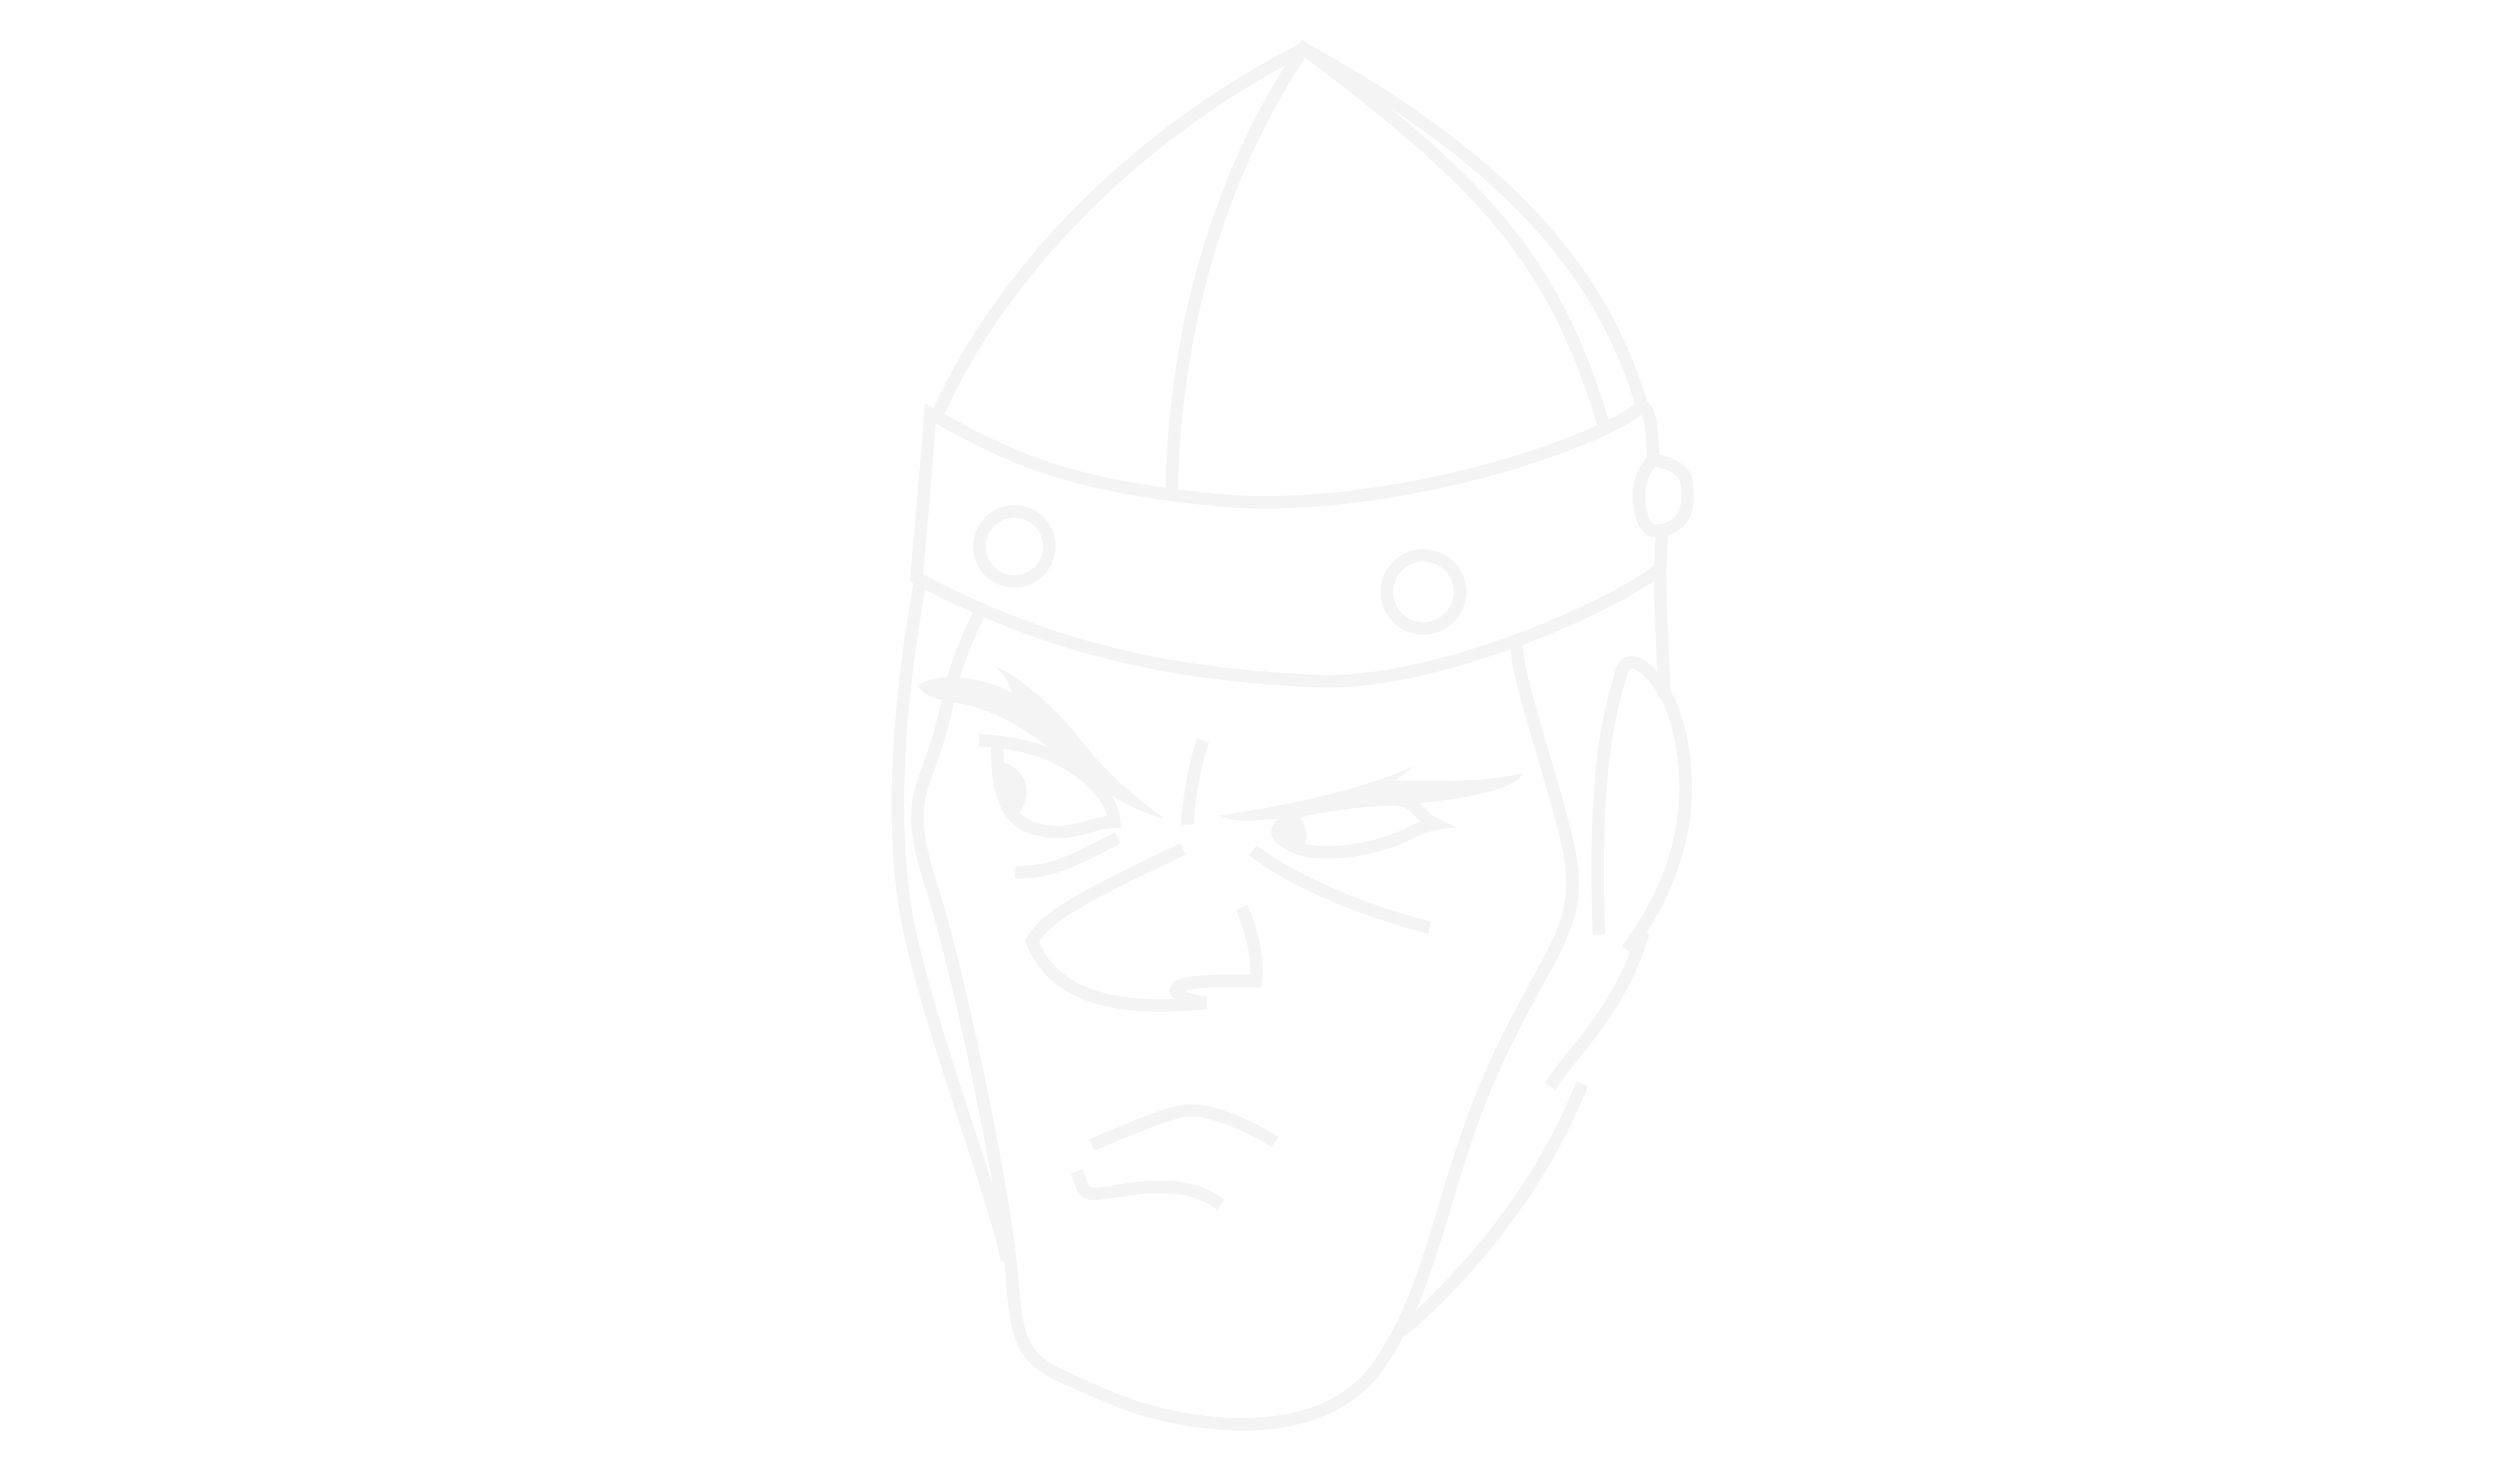
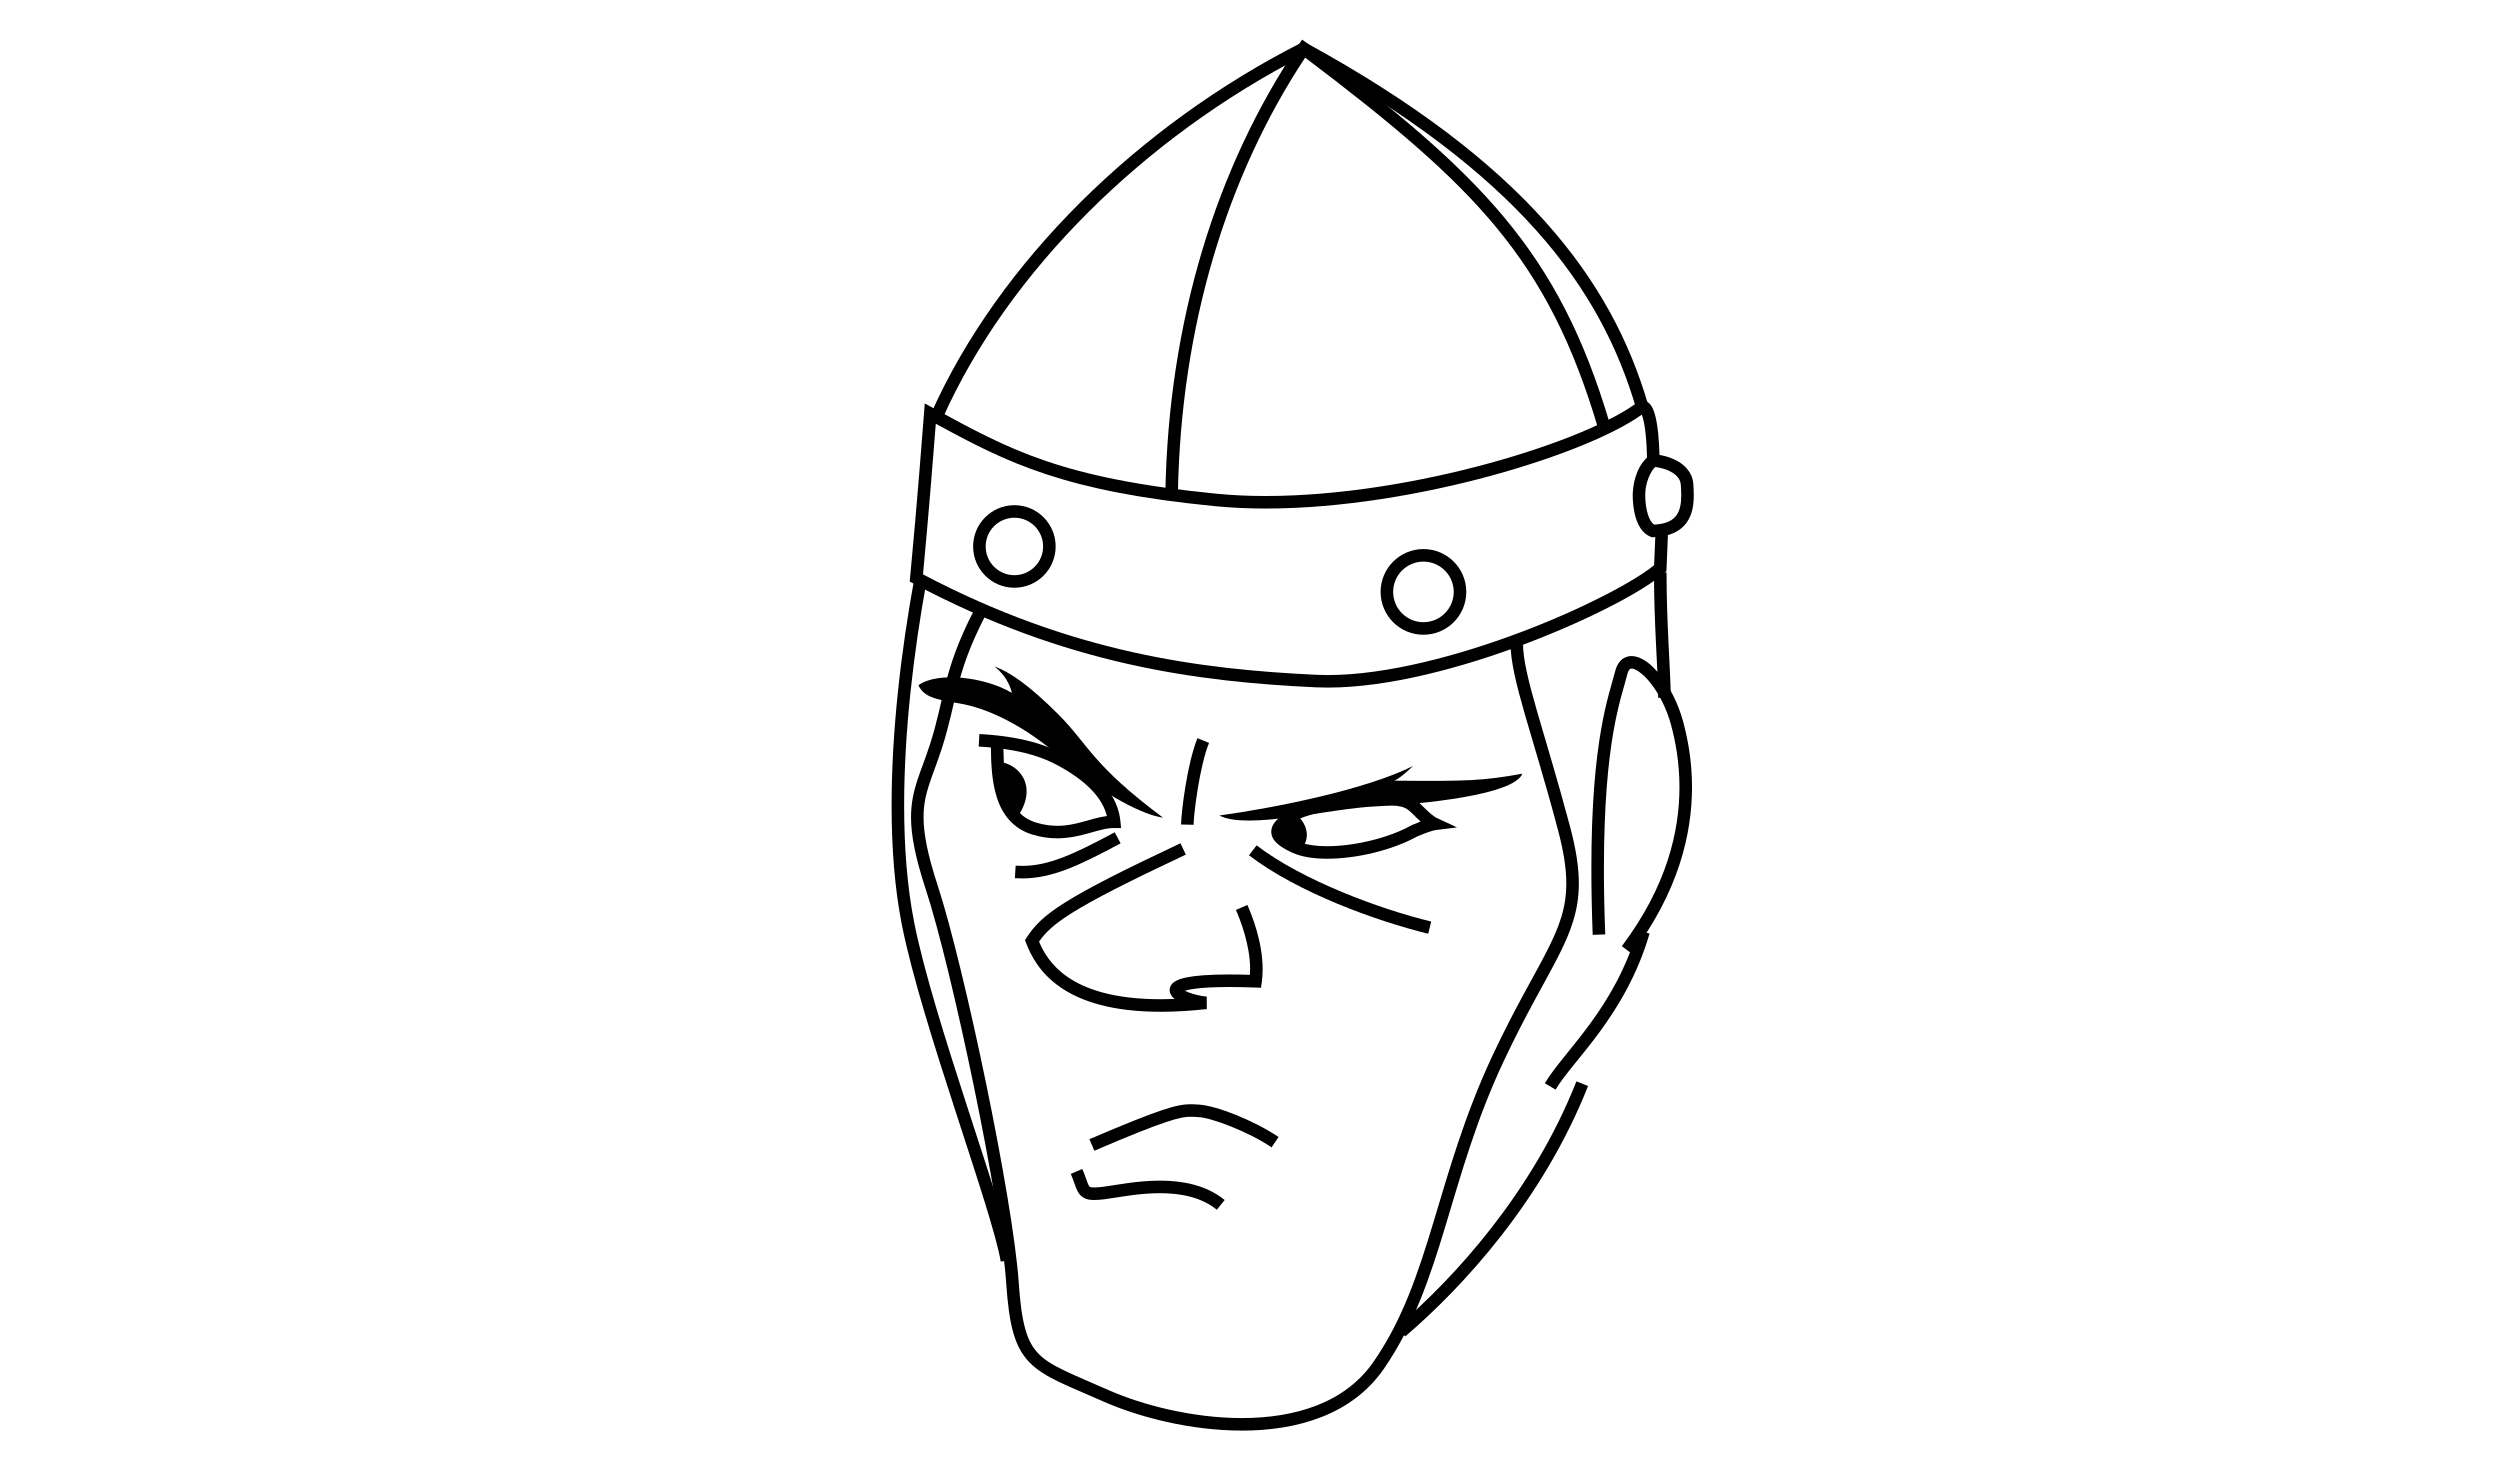
<svg xmlns="http://www.w3.org/2000/svg" version="1.2" baseProfile="tiny" id="Layer_3" x="0px" y="0px" width="598.189px" height="350.26px" viewBox="0 0 598.189 350.26" xml:space="preserve">
-   <path fill="#F4F4F4" d="M291.761,195.13c13.334-1.834,35.001-6.167,46.334-11.834c-3.5,3.334-4.5,3.5-4.5,3.5  c17.833,0.167,21.332,0.001,30.666-1.666c-1.999,5.166-24.5,7.333-35.333,7.833S298.429,198.63,291.761,195.13z" />
-   <path fill="#F4F4F4" d="M278.262,195.63c-17-12.666-17.833-17.5-25-24.667c-7.167-7.167-11.667-10.167-15.333-11.5  c3.667,2.833,4.167,6.333,4.167,6.333c-6.333-3.833-17.833-5.166-22.333-1.833c1.167,2.5,3.333,3.333,9.667,4.333s15.5,5,25,13.5  C263.929,190.296,273.929,195.13,278.262,195.63z" />
-   <path fill="#F4F4F4" d="M309.134,203.992c-1.549-0.718-2.684-1.394-3.525-2.155l0,0c-0.829-0.743-1.433-1.717-1.428-2.82l0,0  c0.021-1.348,0.779-2.297,1.588-3.076l0,0c0.838-0.787,1.873-1.494,3.006-2.232l0,0c2.01-1.27,5.551-2.146,9.717-2.889l0,0  c4.138-0.713,8.757-1.168,12.477-1.17l0,0c2.714,0.031,4.834,0.16,6.416,0.949l0,0c1.389,0.545,2.271,1.605,3.366,2.627l0,0  c1.086,1.079,2.241,2.139,3.146,2.545l0,0l4.727,2.203l-5.171,0.645l0,0c-0.021,0.004-0.065,0.012-0.136,0.026l0,0  c-0.139,0.03-0.379,0.089-0.73,0.193l0,0c-0.697,0.206-1.834,0.596-3.503,1.31l0,0c-5.839,3.24-14.372,5.313-21.486,5.327l0,0  C314.385,205.471,311.462,205.058,309.134,203.992L309.134,203.992z M337.692,197.489l0.076-0.043l0.068-0.029  c0.795-0.341,1.486-0.616,2.082-0.84l0,0c-0.447-0.405-0.868-0.819-1.271-1.209l0,0c-1.063-1.098-2.151-1.986-2.317-1.969l0,0  l0.431-1.435l0.741-1.306l-0.741,1.306l-0.431,1.435l-0.165-0.049l-0.145-0.082c-0.411-0.296-2.514-0.653-5.053-0.618l0,0  c-3.478-0.002-7.992,0.437-11.967,1.125l0,0c-3.947,0.659-7.494,1.689-8.588,2.444l0,0c-1.091,0.709-2.015,1.359-2.579,1.899l0,0  c-0.593,0.55-0.665,0.883-0.655,0.897l0,0c0.002,0-0.028,0.154,0.45,0.604l0,0c0.466,0.429,1.373,1.01,2.761,1.648l0,0  c1.693,0.788,4.268,1.213,7.206,1.207l0,0C324.146,202.489,332.489,200.435,337.692,197.489L337.692,197.489z" />
-   <path fill="#F4F4F4" d="M247.171,199.733c-4.792-1.379-7.459-5.002-8.695-9.072l0,0c-1.154-3.704-1.347-7.878-1.376-11.813l0,0  c-0.926-0.087-1.9-0.161-2.924-0.222l0,0l0.17-2.993c11.838,0.659,17.677,3.347,21.673,5.702l0,0  c7.017,4.104,11.485,9.103,12.068,15.154l0,0l0.154,1.641h-1.647c-3.485-0.078-7.646,2.416-13.604,2.463l0,0  c-0.007,0-0.015,0-0.022,0l0,0C251.19,200.593,249.261,200.349,247.171,199.733L247.171,199.733z M241.338,189.765  c1.139,3.51,2.971,5.973,6.68,7.09l0,0c1.824,0.538,3.457,0.739,4.971,0.739l0,0c4.406,0.043,7.897-1.813,11.862-2.333l0,0  c-0.979-4.053-4.427-7.868-10.348-11.337l0,0c-3.033-1.763-6.938-3.698-14.402-4.73l0,0  C240.14,182.921,240.372,186.698,241.338,189.765L241.338,189.765z" />
-   <path fill="#F4F4F4" d="M238.907,182.255c5,0.5,9.625,5.875,4.5,13.313C241.22,193.38,238.72,190.317,238.907,182.255z" />
-   <path fill="#F4F4F4" d="M310.157,194.88c3.125,2.688,3.125,6.125,1.313,8.063c-2.875-0.75-5.75-2.438-5.688-3.875  S307.72,195.817,310.157,194.88z" />
-   <path fill="#F4F4F4" d="M282.595,197.284c0.09-3.197,1.419-14.382,3.921-20.655l0,0v0.002l2.781,1.124  c-2.248,5.478-3.669,16.915-3.702,19.594l0,0L282.595,197.284L282.595,197.284z" />
-   <path fill="#F4F4F4" d="M298.851,204.655l1.822-2.383c11.012,8.443,29.609,15.287,41.777,18.233l0,0l-0.71,2.916  C329.237,220.366,310.506,213.545,298.851,204.655L298.851,204.655z M298.851,204.654L298.851,204.654L298.851,204.654v0.002  V204.654L298.851,204.654z" />
-   <path fill="#F4F4F4" d="M242.828,210.126l0.199-2.992c0.52,0.033,1.033,0.051,1.542,0.051l0,0  c6.197,0.013,12.138-2.646,22.147-8.041l0,0l1.423,2.641c-10.028,5.391-16.428,8.389-23.57,8.401l0,0  C243.991,210.186,243.409,210.165,242.828,210.126L242.828,210.126z" />
-   <path fill="#F4F4F4" d="M253.732,236.23c-4.889-3.363-7.063-7.574-8.205-10.563l0,0l-0.274-0.715l0.415-0.64  c1.765-2.746,4.081-5.2,9.3-8.452l0,0c5.234-3.276,13.47-7.495,27.489-14.09l0,0v0.002l1.277,2.714  c-13.981,6.572-22.159,10.773-27.174,13.916l0,0c-4.58,2.883-6.454,4.768-7.942,6.903l0,0c1.088,2.589,2.928,5.761,6.819,8.455l0,0  c4.26,2.938,11.085,5.331,22.315,5.333l0,0c1.061,0,2.16-0.021,3.299-0.065l0,0c-0.536-0.44-1.142-1.034-1.184-2.121l0,0  c0.006-1.047,0.732-1.772,1.388-2.138l0,0c0.689-0.4,1.514-0.662,2.611-0.891l0,0c2.182-0.446,5.456-0.706,10.341-0.71l0,0  c1.477,0.002,3.096,0.027,4.871,0.081l0,0c0.029-0.443,0.043-0.891,0.043-1.339l0,0c0.01-5.887-2.416-11.954-3.4-14.183l0,0  l2.749-1.2c1.035,2.388,3.64,8.714,3.649,15.383l0,0c0,1.025-0.062,2.058-0.203,3.091l0,0l-0.188,1.341l-1.354-0.05  c-2.306-0.084-4.354-0.123-6.166-0.123l0,0c-3.651,0-6.347,0.154-8.233,0.401l0,0c-1.083,0.132-1.907,0.317-2.459,0.486l0,0  c0.221,0.116,0.481,0.237,0.768,0.352l0,0c1.221,0.499,2.93,0.917,4.456,1.06l0,0l0.019,2.983  c-4.036,0.441-7.689,0.642-11.005,0.644l0,0C266.111,242.099,258.617,239.602,253.732,236.23L253.732,236.23z" />
-   <path fill="#F4F4F4" d="M261.851,275.342c0.001-0.001,0-0.001,0.002-0.001l0,0v0.001H261.851L261.851,275.342z M260.669,272.584  c17.102-7.315,20.932-8.342,24.188-8.369l0,0c0.71,0,1.323,0.05,1.971,0.083l0,0c4.286,0.257,13.13,3.771,19.108,7.756l0,0  l-1.684,2.484c-5.355-3.681-14.514-7.166-17.567-7.244l0,0c-0.712-0.035-1.269-0.079-1.828-0.079l0,0  c-2.292-0.026-5.933,0.796-23.004,8.126l0,0L260.669,272.584L260.669,272.584z" />
-   <path fill="#F4F4F4" d="M277.566,285.498c-5.292-0.002-10.295,1.084-13.296,1.454l0,0c-0.958,0.113-1.749,0.182-2.451,0.182l0,0  c-0.861-0.002-1.622-0.095-2.337-0.439l0,0c-0.722-0.34-1.257-0.952-1.576-1.541l0,0c-0.639-1.188-0.89-2.421-1.69-4.267l0,0  l2.758-1.182c0.653,1.528,1.008,2.711,1.298,3.431l0,0c0.311,0.759,0.423,0.809,0.522,0.862l0,0c0.093,0.05,0.396,0.14,1.025,0.137  l0,0c0.501,0,1.199-0.054,2.094-0.161l0,0c2.734-0.326,7.987-1.475,13.653-1.477l0,0c5.21,0.002,10.916,0.96,15.472,4.633l0,0  l-1.887,2.333C287.401,286.421,282.432,285.494,277.566,285.498L277.566,285.498z M256.215,280.886L256.215,280.886L256.215,280.886  v0.002V280.886L256.215,280.886z" />
-   <path fill="#F4F4F4" d="M314.856,164.462c-28.418-1.332-59.731-5.374-96.3-24.842l0,0l-0.885-0.472l0.096-0.997  c1.665-17.309,3.327-39.263,3.33-39.302l0,0l0.178-2.314l2.038,1.111c18.355,9.988,30.549,16.807,67.762,20.489l0,0  c3.793,0.374,7.738,0.547,11.781,0.547l0,0c17.576,0.002,36.928-3.305,53.365-7.805l0,0c16.418-4.473,30.012-10.231,35.783-14.766  l0,0l0.407-0.317h0.517c0.996,0.002,1.718,0.633,2.098,1.185l0,0c0.408,0.574,0.658,1.205,0.877,1.905l0,0  c0.424,1.393,0.676,3.076,0.85,4.757l0,0c0.343,3.346,0.341,6.624,0.341,6.653l0,0h-2.999c-0.002-0.004,0-1.375-0.094-3.231l0,0  c-0.092-1.853-0.283-4.183-0.641-5.977l0,0c-0.141-0.755-0.341-1.423-0.518-1.865l0,0c-6.828,4.843-19.978,10.196-35.831,14.549l0,0  c-16.653,4.555-36.209,7.907-54.155,7.911l0,0c-4.128-0.002-8.17-0.178-12.076-0.562l0,0c-36.051-3.514-49.574-10.299-66.868-19.73  l0,0c-0.461,5.951-1.751,22.278-3.062,36.049l0,0c35.714,18.795,66.133,22.7,94.147,24.025l0,0c0.897,0.041,1.813,0.062,2.746,0.062  l0,0c13.853,0.008,31.215-4.608,46.229-10.291l0,0c14.49-5.459,26.92-12.003,31.816-15.994l0,0c0.306-7.334,0.306-7.334,0.306-7.341  l0,0h0.002l2.996,0.125c0,0.008,0,0-0.332,7.999l0,0l-0.027,0.647l-0.49,0.425c-5.161,4.443-17.954,11.161-33.21,16.945l0,0  c-15.237,5.752-32.798,10.475-47.29,10.483l0,0C316.765,164.525,315.804,164.505,314.856,164.462L314.856,164.462z" />
-   <path fill="#F4F4F4" d="M225.629,99.91L225.629,99.91L225.629,99.91h0.002H225.629L225.629,99.91z M222.894,98.682  c16.187-36.055,49.411-68.573,88.354-88.389l0,0l0.707-0.36l0.695,0.381c51.863,28.412,72.954,56.475,81.719,86.563l0,0  l-2.881,0.841c-8.525-29.117-28.63-56.271-79.585-84.391l0,0c-38.085,19.55-70.556,51.521-86.273,86.583l0,0L222.894,98.682  L222.894,98.682z" />
-   <path fill="#F4F4F4" d="M278.844,117.852c0.755-40.76,12.077-77.793,31.843-107.063l0,0l0.883-1.31l1.264,0.953  c41.424,31.211,60.146,49.444,72.449,91.272l0,0v0.002l-2.877,0.847c-12.07-40.749-29.609-58.08-70.113-88.769l0,0  c-18.863,28.527-29.715,64.493-30.447,104.122l0,0L278.844,117.852L278.844,117.852z" />
-   <path fill="#F4F4F4" d="M232.843,130.755c0.002-5.454,4.421-9.875,9.875-9.875l0,0c5.454,0,9.875,4.421,9.875,9.875l0,0  c0,5.454-4.421,9.874-9.875,9.875l0,0C237.265,140.628,232.845,136.209,232.843,130.755L232.843,130.755z M235.845,130.755  c0.006,3.796,3.077,6.868,6.874,6.874l0,0c3.798-0.006,6.869-3.077,6.875-6.874l0,0c-0.006-3.798-3.077-6.869-6.875-6.875l0,0  C238.922,123.886,235.851,126.957,235.845,130.755L235.845,130.755z" />
-   <path fill="#F4F4F4" d="M330.345,141.629c0.002-5.661,4.588-10.248,10.25-10.25l0,0c5.661,0.002,10.248,4.589,10.25,10.25l0,0  c-0.002,5.662-4.589,10.249-10.25,10.25l0,0C334.933,151.878,330.347,147.291,330.345,141.629L330.345,141.629z M333.345,141.629  c0.006,4.003,3.246,7.242,7.25,7.25l0,0c4.003-0.008,7.242-3.247,7.25-7.25l0,0c-0.008-4.003-3.247-7.244-7.25-7.25l0,0  C336.591,134.386,333.351,137.626,333.345,141.629L333.345,141.629z" />
-   <path fill="#F4F4F4" d="M394.961,128.442c-1.983-0.815-2.95-2.652-3.528-4.454l0,0c-0.573-1.836-0.761-3.821-0.763-5.452l0,0  c0-0.177,0.002-0.36,0.009-0.531l0,0c0.152-3.394,1.41-7.15,4.083-9.042l0,0l0.4-0.266l0.479,0.016  c1.535,0.057,3.639,0.478,5.584,1.525l0,0c1.914,1.015,3.787,2.875,3.949,5.635l0,0c0.045,0.781,0.104,1.688,0.104,2.654l0,0  c-0.007,2.064-0.246,4.466-1.704,6.516l0,0c-1.465,2.066-4.129,3.417-8.022,3.502l0,0l-0.308,0.008L394.961,128.442L394.961,128.442  z M393.676,118.101c-0.005,0.128-0.007,0.275-0.007,0.436l0,0c-0.002,1.389,0.18,3.146,0.625,4.553l0,0  c0.383,1.251,0.962,2.101,1.517,2.441l0,0c3.098-0.17,4.496-1.109,5.328-2.238l0,0c0.87-1.188,1.149-2.942,1.142-4.765l0,0  c0-0.844-0.053-1.686-0.1-2.475l0,0c-0.09-1.41-0.967-2.384-2.386-3.179l0,0c-1.185-0.655-2.682-1.021-3.745-1.129l0,0  C394.845,112.845,393.688,115.73,393.676,118.101L393.676,118.101z" />
-   <path fill="#F4F4F4" d="M228.667,266.009c-5.085-15.682-10.512-32.773-12.878-44.755l0,0c-1.722-8.724-2.451-18.419-2.451-28.548  l0,0c0-17.766,2.252-36.871,5.448-54.345l0,0l2.95,0.538c-3.172,17.339-5.398,36.292-5.398,53.807l0,0  c0,9.984,0.723,19.499,2.395,27.967l0,0c2.301,11.684,7.708,28.757,12.788,44.409l0,0c5.085,15.69,9.829,29.856,10.888,36.308l0,0  l-2.962,0.479C238.506,295.985,233.75,281.651,228.667,266.009L228.667,266.009z" />
-   <path fill="#F4F4F4" d="M297.16,342.309c-12.254-0.006-24.619-3.197-33.172-6.976l0,0c-8.605-3.83-13.958-5.61-17.635-9.323l0,0  c-3.674-3.793-4.916-9.077-5.588-18.946l0,0c-1.298-19.377-12.991-75.202-19.263-94.3l0,0c-2.525-7.706-3.515-12.94-3.517-17.235  l0,0c0.013-6.645,2.367-10.67,4.515-17.359l0,0c3.59-11.044,2.98-17.339,10.426-31.889l0,0l2.669,1.367  c-7.222,14.118-6.498,19.82-10.242,31.444l0,0c-2.292,7.036-4.379,10.624-4.367,16.438l0,0c-0.002,3.814,0.889,8.751,3.367,16.301  l0,0c6.393,19.567,18.034,75.076,19.403,95.032l0,0c0.662,9.798,1.918,14.179,4.744,17.053l0,0c2.824,2.953,7.971,4.84,16.7,8.677  l0,0c8.151,3.61,20.233,6.723,31.959,6.717l0,0c12.648-0.007,24.69-3.574,31.532-13.529l0,0  c13.721-19.831,14.777-44.147,28.544-73.454l0,0c5.292-11.227,9.747-18.597,12.812-24.585l0,0c3.07-6.007,4.726-10.502,4.732-16.367  l0,0c0-3.514-0.61-7.559-1.969-12.693l0,0c-5.97-22.642-11.332-36.127-11.384-44.716l0,0h3.001  c-0.054,7.412,5.252,21.26,11.281,43.948l0,0c1.4,5.293,2.07,9.596,2.07,13.461l0,0c0.007,6.48-1.92,11.614-5.061,17.734l0,0  c-3.148,6.141-7.537,13.394-12.77,24.495l0,0c-13.564,28.693-14.506,53.041-28.787,73.88l0,0  c-7.66,11.099-20.846,14.827-33.97,14.827l0,0C297.183,342.309,297.171,342.309,297.16,342.309L297.16,342.309z" />
-   <path fill="#F4F4F4" d="M396.761,166.962c0.004-6.197-0.999-16.934-0.999-29.999l0,0h2.999c0,12.934,0.997,23.53,1.002,29.999l0,0  H396.761L396.761,166.962z" />
-   <path fill="#F4F4F4" d="M388.063,226.394c10.833-14.387,13.784-27.566,13.792-38.039l0,0c0-5.99-0.975-11.091-2.039-14.996l0,0  c-1.057-3.882-2.876-7.351-4.77-9.778l0,0c-1.854-2.468-3.951-3.703-4.646-3.604l0,0c-0.241,0.012-0.303,0.039-0.461,0.177l0,0  c-0.152,0.142-0.387,0.494-0.557,1.173l0,0c-1.479,5.935-5.584,15.54-5.607,46.542l0,0c0,4.725,0.1,9.938,0.319,15.703l0,0v0.002  l-2.999,0.113c-0.221-5.802-0.319-11.053-0.319-15.818l0,0c-0.022-31.146,4.282-41.639,5.696-47.269l0,0  c0.262-1.042,0.691-1.933,1.381-2.604l0,0c0.684-0.675,1.641-1.031,2.547-1.019l0,0c2.594,0.099,4.814,2.026,7.014,4.762l0,0  c2.157,2.775,4.125,6.55,5.295,10.83l0,0c1.117,4.099,2.148,9.472,2.148,15.787l0,0c0.006,11.041-3.176,24.967-14.397,39.847l0,0  L388.063,226.394L388.063,226.394z" />
-   <path fill="#F4F4F4" d="M369.637,259.198c4.64-7.743,16.632-17.718,22.185-36.657l0,0h0.002l2.877,0.843  c-5.779,19.728-18.456,30.419-22.482,37.342l0,0L369.637,259.198L369.637,259.198z" />
-   <path fill="#F4F4F4" d="M334.286,317.489c13.533-11.544,32.381-32.068,42.912-58.745l0,0l0.002,0.002l2.789,1.101  c-10.803,27.325-29.951,48.137-43.754,59.926l0,0L334.286,317.489L334.286,317.489z" />
+   <path fill="#000000" d="M291.761,195.13c13.334-1.834,35.001-6.167,46.334-11.834c-3.5,3.334-4.5,3.5-4.5,3.5  c17.833,0.167,21.332,0.001,30.666-1.666c-1.999,5.166-24.5,7.333-35.333,7.833S298.429,198.63,291.761,195.13z" />
+   <path fill="#000000" d="M278.262,195.63c-17-12.666-17.833-17.5-25-24.667c-7.167-7.167-11.667-10.167-15.333-11.5  c3.667,2.833,4.167,6.333,4.167,6.333c-6.333-3.833-17.833-5.166-22.333-1.833c1.167,2.5,3.333,3.333,9.667,4.333s15.5,5,25,13.5  C263.929,190.296,273.929,195.13,278.262,195.63z" />
+   <path fill="#000000" d="M309.134,203.992c-1.549-0.718-2.684-1.394-3.525-2.155l0,0c-0.829-0.743-1.433-1.717-1.428-2.82l0,0  c0.021-1.348,0.779-2.297,1.588-3.076l0,0c0.838-0.787,1.873-1.494,3.006-2.232l0,0c2.01-1.27,5.551-2.146,9.717-2.889l0,0  c4.138-0.713,8.757-1.168,12.477-1.17l0,0c2.714,0.031,4.834,0.16,6.416,0.949l0,0c1.389,0.545,2.271,1.605,3.366,2.627l0,0  c1.086,1.079,2.241,2.139,3.146,2.545l0,0l4.727,2.203l-5.171,0.645l0,0c-0.021,0.004-0.065,0.012-0.136,0.026l0,0  c-0.139,0.03-0.379,0.089-0.73,0.193l0,0c-0.697,0.206-1.834,0.596-3.503,1.31l0,0c-5.839,3.24-14.372,5.313-21.486,5.327l0,0  C314.385,205.471,311.462,205.058,309.134,203.992L309.134,203.992z M337.692,197.489l0.076-0.043l0.068-0.029  c0.795-0.341,1.486-0.616,2.082-0.84l0,0c-0.447-0.405-0.868-0.819-1.271-1.209l0,0c-1.063-1.098-2.151-1.986-2.317-1.969l0,0  l0.431-1.435l0.741-1.306l-0.741,1.306l-0.431,1.435l-0.165-0.049l-0.145-0.082c-0.411-0.296-2.514-0.653-5.053-0.618l0,0  c-3.478-0.002-7.992,0.437-11.967,1.125l0,0c-3.947,0.659-7.494,1.689-8.588,2.444l0,0c-1.091,0.709-2.015,1.359-2.579,1.899l0,0  c-0.593,0.55-0.665,0.883-0.655,0.897l0,0c0.002,0-0.028,0.154,0.45,0.604l0,0c0.466,0.429,1.373,1.01,2.761,1.648l0,0  c1.693,0.788,4.268,1.213,7.206,1.207l0,0C324.146,202.489,332.489,200.435,337.692,197.489L337.692,197.489z" />
+   <path fill="#000000" d="M247.171,199.733c-4.792-1.379-7.459-5.002-8.695-9.072l0,0c-1.154-3.704-1.347-7.878-1.376-11.813l0,0  c-0.926-0.087-1.9-0.161-2.924-0.222l0,0l0.17-2.993c11.838,0.659,17.677,3.347,21.673,5.702l0,0  c7.017,4.104,11.485,9.103,12.068,15.154l0,0l0.154,1.641h-1.647c-3.485-0.078-7.646,2.416-13.604,2.463l0,0  c-0.007,0-0.015,0-0.022,0l0,0C251.19,200.593,249.261,200.349,247.171,199.733L247.171,199.733z M241.338,189.765  c1.139,3.51,2.971,5.973,6.68,7.09l0,0c1.824,0.538,3.457,0.739,4.971,0.739l0,0c4.406,0.043,7.897-1.813,11.862-2.333l0,0  c-0.979-4.053-4.427-7.868-10.348-11.337l0,0c-3.033-1.763-6.938-3.698-14.402-4.73l0,0  C240.14,182.921,240.372,186.698,241.338,189.765L241.338,189.765z" />
+   <path fill="#000000" d="M238.907,182.255c5,0.5,9.625,5.875,4.5,13.313C241.22,193.38,238.72,190.317,238.907,182.255z" />
+   <path fill="#000000" d="M310.157,194.88c3.125,2.688,3.125,6.125,1.313,8.063c-2.875-0.75-5.75-2.438-5.688-3.875  S307.72,195.817,310.157,194.88z" />
+   <path fill="#000000" d="M282.595,197.284c0.09-3.197,1.419-14.382,3.921-20.655l0,0v0.002l2.781,1.124  c-2.248,5.478-3.669,16.915-3.702,19.594l0,0L282.595,197.284L282.595,197.284z" />
+   <path fill="#000000" d="M298.851,204.655l1.822-2.383c11.012,8.443,29.609,15.287,41.777,18.233l0,0l-0.71,2.916  C329.237,220.366,310.506,213.545,298.851,204.655L298.851,204.655z M298.851,204.654L298.851,204.654L298.851,204.654v0.002  V204.654L298.851,204.654z" />
+   <path fill="#000000" d="M242.828,210.126l0.199-2.992c0.52,0.033,1.033,0.051,1.542,0.051l0,0  c6.197,0.013,12.138-2.646,22.147-8.041l0,0l1.423,2.641c-10.028,5.391-16.428,8.389-23.57,8.401l0,0  C243.991,210.186,243.409,210.165,242.828,210.126L242.828,210.126z" />
+   <path fill="#000000" d="M253.732,236.23c-4.889-3.363-7.063-7.574-8.205-10.563l0,0l-0.274-0.715l0.415-0.64  c1.765-2.746,4.081-5.2,9.3-8.452l0,0c5.234-3.276,13.47-7.495,27.489-14.09l0,0v0.002l1.277,2.714  c-13.981,6.572-22.159,10.773-27.174,13.916l0,0c-4.58,2.883-6.454,4.768-7.942,6.903l0,0c1.088,2.589,2.928,5.761,6.819,8.455l0,0  c4.26,2.938,11.085,5.331,22.315,5.333l0,0c1.061,0,2.16-0.021,3.299-0.065l0,0c-0.536-0.44-1.142-1.034-1.184-2.121l0,0  c0.006-1.047,0.732-1.772,1.388-2.138l0,0c0.689-0.4,1.514-0.662,2.611-0.891l0,0c2.182-0.446,5.456-0.706,10.341-0.71l0,0  c1.477,0.002,3.096,0.027,4.871,0.081l0,0c0.029-0.443,0.043-0.891,0.043-1.339l0,0c0.01-5.887-2.416-11.954-3.4-14.183l0,0  l2.749-1.2c1.035,2.388,3.64,8.714,3.649,15.383l0,0c0,1.025-0.062,2.058-0.203,3.091l0,0l-0.188,1.341l-1.354-0.05  c-2.306-0.084-4.354-0.123-6.166-0.123l0,0c-3.651,0-6.347,0.154-8.233,0.401l0,0c-1.083,0.132-1.907,0.317-2.459,0.486l0,0  c0.221,0.116,0.481,0.237,0.768,0.352l0,0c1.221,0.499,2.93,0.917,4.456,1.06l0,0l0.019,2.983  c-4.036,0.441-7.689,0.642-11.005,0.644l0,0C266.111,242.099,258.617,239.602,253.732,236.23L253.732,236.23z" />
+   <path fill="#000000" d="M261.851,275.342c0.001-0.001,0-0.001,0.002-0.001l0,0v0.001H261.851L261.851,275.342z M260.669,272.584  c17.102-7.315,20.932-8.342,24.188-8.369l0,0c0.71,0,1.323,0.05,1.971,0.083l0,0c4.286,0.257,13.13,3.771,19.108,7.756l0,0  l-1.684,2.484c-5.355-3.681-14.514-7.166-17.567-7.244l0,0c-0.712-0.035-1.269-0.079-1.828-0.079l0,0  c-2.292-0.026-5.933,0.796-23.004,8.126l0,0L260.669,272.584L260.669,272.584z" />
+   <path fill="#000000" d="M277.566,285.498c-5.292-0.002-10.295,1.084-13.296,1.454l0,0c-0.958,0.113-1.749,0.182-2.451,0.182l0,0  c-0.861-0.002-1.622-0.095-2.337-0.439l0,0c-0.722-0.34-1.257-0.952-1.576-1.541l0,0c-0.639-1.188-0.89-2.421-1.69-4.267l0,0  l2.758-1.182c0.653,1.528,1.008,2.711,1.298,3.431l0,0c0.311,0.759,0.423,0.809,0.522,0.862l0,0c0.093,0.05,0.396,0.14,1.025,0.137  l0,0c0.501,0,1.199-0.054,2.094-0.161l0,0c2.734-0.326,7.987-1.475,13.653-1.477l0,0c5.21,0.002,10.916,0.96,15.472,4.633l0,0  l-1.887,2.333C287.401,286.421,282.432,285.494,277.566,285.498L277.566,285.498z M256.215,280.886L256.215,280.886L256.215,280.886  v0.002V280.886L256.215,280.886z" />
+   <path fill="#000000" d="M314.856,164.462c-28.418-1.332-59.731-5.374-96.3-24.842l0,0l-0.885-0.472l0.096-0.997  c1.665-17.309,3.327-39.263,3.33-39.302l0,0l0.178-2.314l2.038,1.111c18.355,9.988,30.549,16.807,67.762,20.489l0,0  c3.793,0.374,7.738,0.547,11.781,0.547l0,0c17.576,0.002,36.928-3.305,53.365-7.805l0,0c16.418-4.473,30.012-10.231,35.783-14.766  l0,0l0.407-0.317h0.517c0.996,0.002,1.718,0.633,2.098,1.185l0,0c0.408,0.574,0.658,1.205,0.877,1.905l0,0  c0.424,1.393,0.676,3.076,0.85,4.757l0,0c0.343,3.346,0.341,6.624,0.341,6.653l0,0h-2.999c-0.002-0.004,0-1.375-0.094-3.231l0,0  c-0.092-1.853-0.283-4.183-0.641-5.977l0,0c-0.141-0.755-0.341-1.423-0.518-1.865l0,0c-6.828,4.843-19.978,10.196-35.831,14.549l0,0  c-16.653,4.555-36.209,7.907-54.155,7.911l0,0c-4.128-0.002-8.17-0.178-12.076-0.562l0,0c-36.051-3.514-49.574-10.299-66.868-19.73  l0,0c-0.461,5.951-1.751,22.278-3.062,36.049l0,0c35.714,18.795,66.133,22.7,94.147,24.025l0,0c0.897,0.041,1.813,0.062,2.746,0.062  l0,0c13.853,0.008,31.215-4.608,46.229-10.291l0,0c14.49-5.459,26.92-12.003,31.816-15.994l0,0c0.306-7.334,0.306-7.334,0.306-7.341  l0,0h0.002l2.996,0.125c0,0.008,0,0-0.332,7.999l0,0l-0.027,0.647l-0.49,0.425c-5.161,4.443-17.954,11.161-33.21,16.945l0,0  c-15.237,5.752-32.798,10.475-47.29,10.483l0,0C316.765,164.525,315.804,164.505,314.856,164.462L314.856,164.462z" />
+   <path fill="#000000" d="M225.629,99.91L225.629,99.91L225.629,99.91h0.002H225.629L225.629,99.91z M222.894,98.682  c16.187-36.055,49.411-68.573,88.354-88.389l0,0l0.707-0.36l0.695,0.381c51.863,28.412,72.954,56.475,81.719,86.563l0,0  l-2.881,0.841c-8.525-29.117-28.63-56.271-79.585-84.391l0,0c-38.085,19.55-70.556,51.521-86.273,86.583l0,0L222.894,98.682  L222.894,98.682z" />
+   <path fill="#000000" d="M278.844,117.852c0.755-40.76,12.077-77.793,31.843-107.063l0,0l0.883-1.31l1.264,0.953  c41.424,31.211,60.146,49.444,72.449,91.272l0,0v0.002l-2.877,0.847c-12.07-40.749-29.609-58.08-70.113-88.769l0,0  c-18.863,28.527-29.715,64.493-30.447,104.122l0,0L278.844,117.852L278.844,117.852z" />
+   <path fill="#000000" d="M232.843,130.755c0.002-5.454,4.421-9.875,9.875-9.875l0,0c5.454,0,9.875,4.421,9.875,9.875l0,0  c0,5.454-4.421,9.874-9.875,9.875l0,0C237.265,140.628,232.845,136.209,232.843,130.755L232.843,130.755z M235.845,130.755  c0.006,3.796,3.077,6.868,6.874,6.874l0,0c3.798-0.006,6.869-3.077,6.875-6.874l0,0c-0.006-3.798-3.077-6.869-6.875-6.875l0,0  C238.922,123.886,235.851,126.957,235.845,130.755L235.845,130.755z" />
+   <path fill="#000000" d="M330.345,141.629c0.002-5.661,4.588-10.248,10.25-10.25l0,0c5.661,0.002,10.248,4.589,10.25,10.25l0,0  c-0.002,5.662-4.589,10.249-10.25,10.25l0,0C334.933,151.878,330.347,147.291,330.345,141.629L330.345,141.629z M333.345,141.629  c0.006,4.003,3.246,7.242,7.25,7.25l0,0c4.003-0.008,7.242-3.247,7.25-7.25l0,0c-0.008-4.003-3.247-7.244-7.25-7.25l0,0  C336.591,134.386,333.351,137.626,333.345,141.629L333.345,141.629z" />
+   <path fill="#000000" d="M394.961,128.442c-1.983-0.815-2.95-2.652-3.528-4.454l0,0c-0.573-1.836-0.761-3.821-0.763-5.452l0,0  c0-0.177,0.002-0.36,0.009-0.531l0,0c0.152-3.394,1.41-7.15,4.083-9.042l0,0l0.4-0.266l0.479,0.016  c1.535,0.057,3.639,0.478,5.584,1.525l0,0c1.914,1.015,3.787,2.875,3.949,5.635l0,0c0.045,0.781,0.104,1.688,0.104,2.654l0,0  c-0.007,2.064-0.246,4.466-1.704,6.516l0,0c-1.465,2.066-4.129,3.417-8.022,3.502l0,0l-0.308,0.008L394.961,128.442L394.961,128.442  z M393.676,118.101c-0.005,0.128-0.007,0.275-0.007,0.436l0,0c-0.002,1.389,0.18,3.146,0.625,4.553l0,0  c0.383,1.251,0.962,2.101,1.517,2.441l0,0c3.098-0.17,4.496-1.109,5.328-2.238l0,0c0.87-1.188,1.149-2.942,1.142-4.765l0,0  c0-0.844-0.053-1.686-0.1-2.475l0,0c-0.09-1.41-0.967-2.384-2.386-3.179l0,0c-1.185-0.655-2.682-1.021-3.745-1.129l0,0  C394.845,112.845,393.688,115.73,393.676,118.101L393.676,118.101z" />
+   <path fill="#000000" d="M228.667,266.009c-5.085-15.682-10.512-32.773-12.878-44.755l0,0c-1.722-8.724-2.451-18.419-2.451-28.548  l0,0c0-17.766,2.252-36.871,5.448-54.345l0,0l2.95,0.538c-3.172,17.339-5.398,36.292-5.398,53.807l0,0  c0,9.984,0.723,19.499,2.395,27.967l0,0c2.301,11.684,7.708,28.757,12.788,44.409l0,0c5.085,15.69,9.829,29.856,10.888,36.308l0,0  l-2.962,0.479C238.506,295.985,233.75,281.651,228.667,266.009L228.667,266.009z" />
+   <path fill="#000000" d="M297.16,342.309c-12.254-0.006-24.619-3.197-33.172-6.976l0,0c-8.605-3.83-13.958-5.61-17.635-9.323l0,0  c-3.674-3.793-4.916-9.077-5.588-18.946l0,0c-1.298-19.377-12.991-75.202-19.263-94.3l0,0c-2.525-7.706-3.515-12.94-3.517-17.235  l0,0c0.013-6.645,2.367-10.67,4.515-17.359l0,0c3.59-11.044,2.98-17.339,10.426-31.889l0,0l2.669,1.367  c-7.222,14.118-6.498,19.82-10.242,31.444l0,0c-2.292,7.036-4.379,10.624-4.367,16.438l0,0c-0.002,3.814,0.889,8.751,3.367,16.301  l0,0c6.393,19.567,18.034,75.076,19.403,95.032l0,0c0.662,9.798,1.918,14.179,4.744,17.053l0,0c2.824,2.953,7.971,4.84,16.7,8.677  l0,0c8.151,3.61,20.233,6.723,31.959,6.717l0,0c12.648-0.007,24.69-3.574,31.532-13.529l0,0  c13.721-19.831,14.777-44.147,28.544-73.454l0,0c5.292-11.227,9.747-18.597,12.812-24.585l0,0c3.07-6.007,4.726-10.502,4.732-16.367  l0,0c0-3.514-0.61-7.559-1.969-12.693l0,0c-5.97-22.642-11.332-36.127-11.384-44.716l0,0h3.001  c-0.054,7.412,5.252,21.26,11.281,43.948l0,0c1.4,5.293,2.07,9.596,2.07,13.461l0,0c0.007,6.48-1.92,11.614-5.061,17.734l0,0  c-3.148,6.141-7.537,13.394-12.77,24.495l0,0c-13.564,28.693-14.506,53.041-28.787,73.88l0,0  c-7.66,11.099-20.846,14.827-33.97,14.827l0,0C297.183,342.309,297.171,342.309,297.16,342.309L297.16,342.309z" />
+   <path fill="#000000" d="M396.761,166.962c0.004-6.197-0.999-16.934-0.999-29.999l0,0h2.999c0,12.934,0.997,23.53,1.002,29.999l0,0  H396.761L396.761,166.962z" />
+   <path fill="#000000" d="M388.063,226.394c10.833-14.387,13.784-27.566,13.792-38.039l0,0c0-5.99-0.975-11.091-2.039-14.996l0,0  c-1.057-3.882-2.876-7.351-4.77-9.778l0,0c-1.854-2.468-3.951-3.703-4.646-3.604l0,0c-0.241,0.012-0.303,0.039-0.461,0.177l0,0  c-0.152,0.142-0.387,0.494-0.557,1.173l0,0c-1.479,5.935-5.584,15.54-5.607,46.542l0,0c0,4.725,0.1,9.938,0.319,15.703l0,0v0.002  l-2.999,0.113c-0.221-5.802-0.319-11.053-0.319-15.818l0,0c-0.022-31.146,4.282-41.639,5.696-47.269l0,0  c0.262-1.042,0.691-1.933,1.381-2.604l0,0c0.684-0.675,1.641-1.031,2.547-1.019l0,0c2.594,0.099,4.814,2.026,7.014,4.762l0,0  c2.157,2.775,4.125,6.55,5.295,10.83l0,0c1.117,4.099,2.148,9.472,2.148,15.787l0,0c0.006,11.041-3.176,24.967-14.397,39.847l0,0  L388.063,226.394L388.063,226.394z" />
+   <path fill="#000000" d="M369.637,259.198c4.64-7.743,16.632-17.718,22.185-36.657l0,0h0.002l2.877,0.843  c-5.779,19.728-18.456,30.419-22.482,37.342l0,0L369.637,259.198L369.637,259.198z" />
+   <path fill="#000000" d="M334.286,317.489c13.533-11.544,32.381-32.068,42.912-58.745l0,0l0.002,0.002l2.789,1.101  c-10.803,27.325-29.951,48.137-43.754,59.926l0,0L334.286,317.489L334.286,317.489z" />
</svg>
